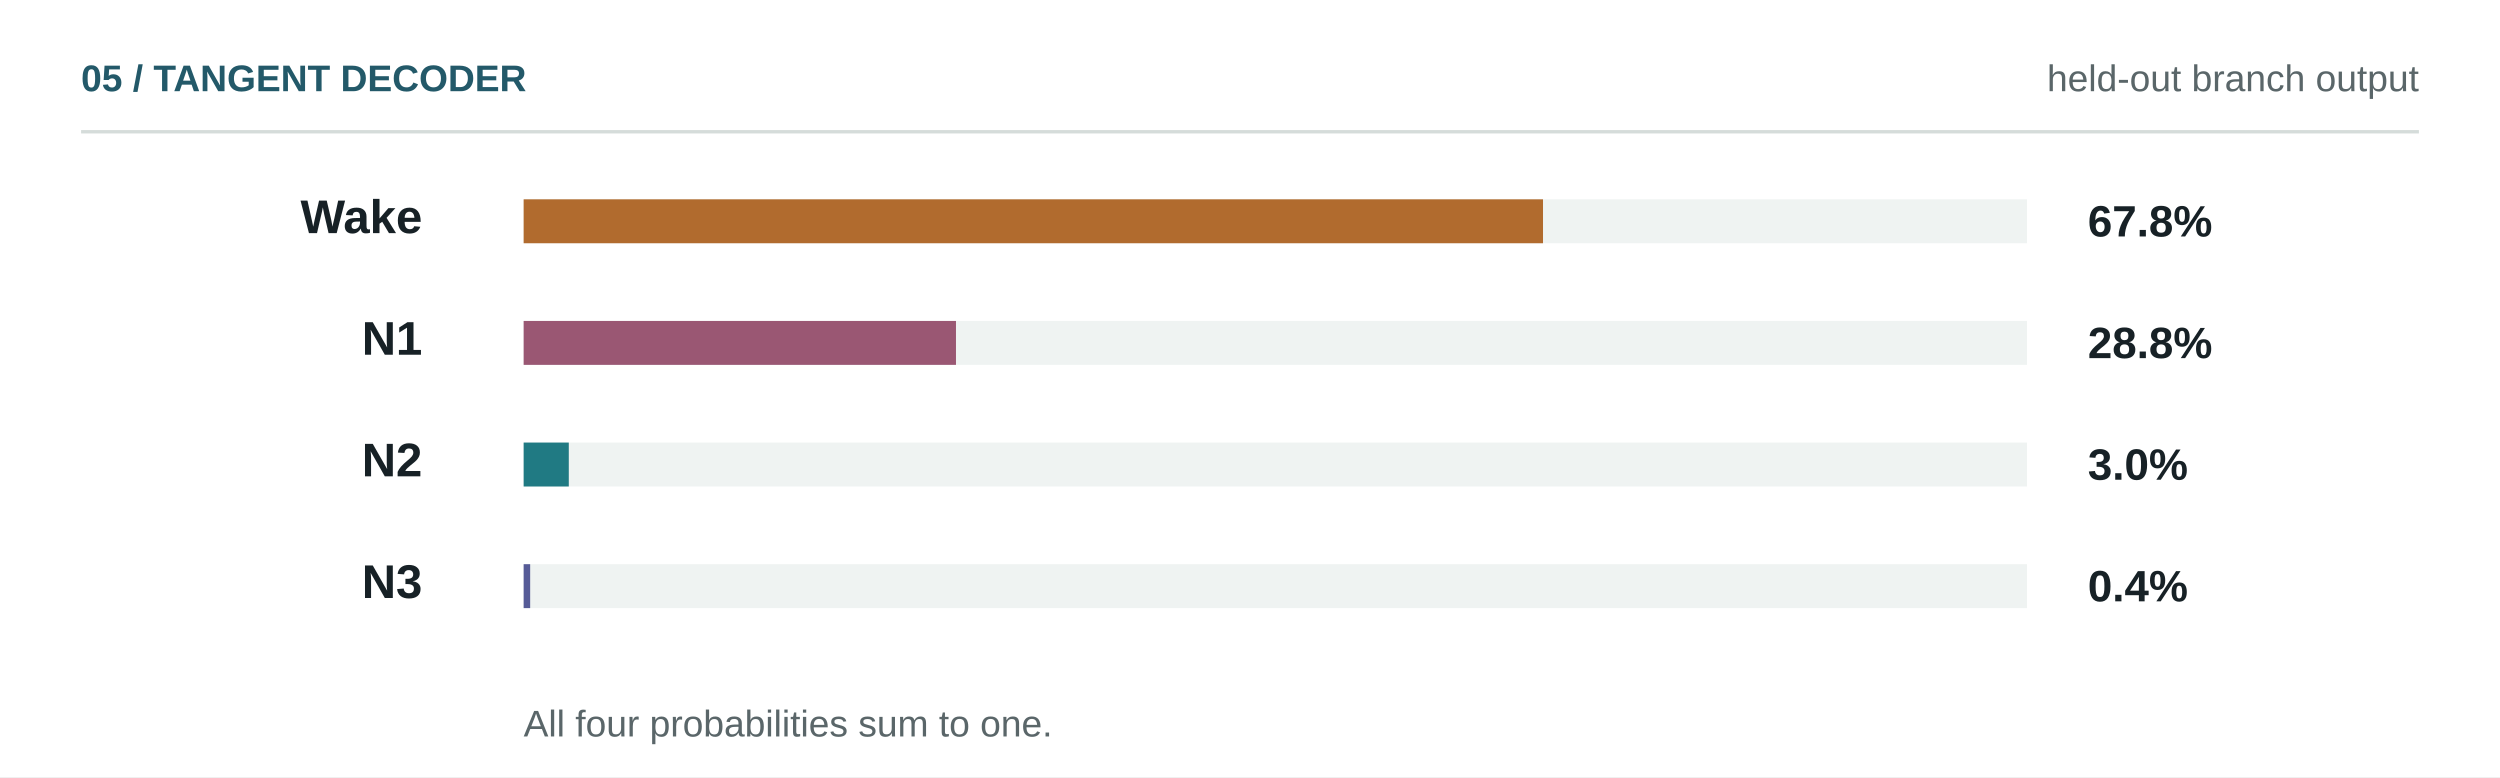
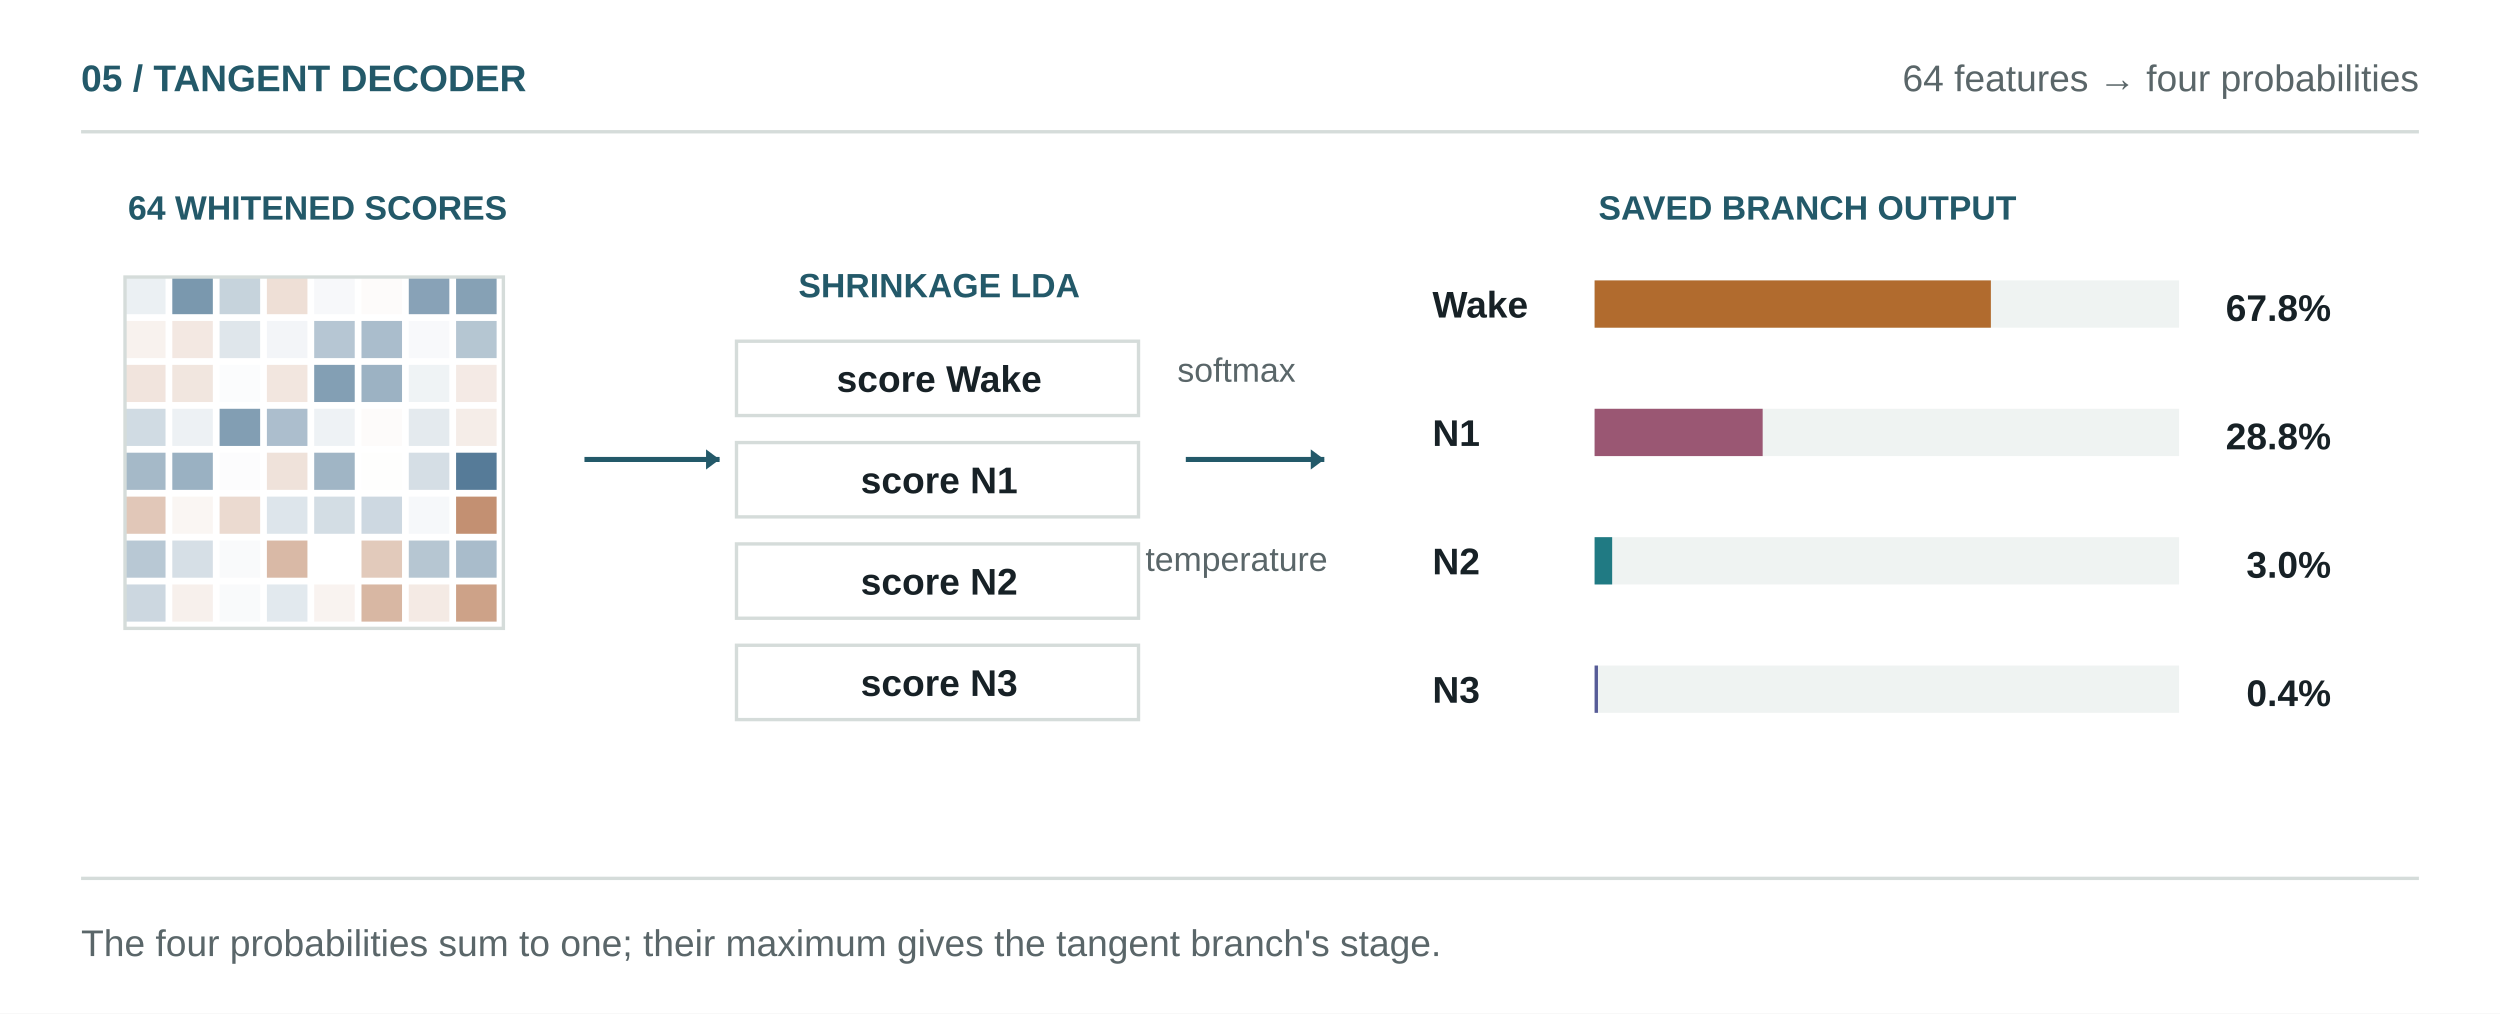
- <svg xmlns="http://www.w3.org/2000/svg" width="740" height="230" viewBox="0 0 740 230" role="img" aria-labelledby="title desc">
-   <rect width="740" height="230" fill="#ffffff" />
+ <svg xmlns="http://www.w3.org/2000/svg" width="740" height="300" viewBox="0 0 740 300" role="img" aria-labelledby="title desc">
+   <rect width="740" height="300" fill="#ffffff" />
  <text x="24.00" y="27.00" fill="#235969" font-size="11" font-weight="700" text-anchor="start" font-family="-apple-system,BlinkMacSystemFont,Segoe UI,Arial,sans-serif">05 / TANGENT DECODER</text>
-   <text x="716.00" y="27.00" fill="#5a6669" font-size="11" font-weight="400" text-anchor="end" font-family="-apple-system,BlinkMacSystemFont,Segoe UI,Arial,sans-serif">held-out branch output</text>
+   <text x="716.00" y="27.00" fill="#5a6669" font-size="11" font-weight="400" text-anchor="end" font-family="-apple-system,BlinkMacSystemFont,Segoe UI,Arial,sans-serif">64 features → four probabilities</text>
  <line x1="24.00" y1="39.00" x2="716.00" y2="39.00" stroke="#d5dcda" stroke-width="1" opacity="1" />
-   <text x="125.00" y="69.00" fill="#172126" font-size="14" font-weight="600" text-anchor="end" font-family="-apple-system,BlinkMacSystemFont,Segoe UI,Arial,sans-serif">Wake</text>
-   <rect x="155.00" y="59.00" width="445.00" height="13.00" fill="#eff3f2" />
-   <rect x="155.00" y="59.00" width="301.73" height="13.00" fill="#b16b2e" />
-   <text x="618.00" y="70.00" fill="#172126" font-size="13" font-weight="600" text-anchor="start" font-family="-apple-system,BlinkMacSystemFont,Segoe UI,Arial,sans-serif">67.8%</text>
-   <text x="125.00" y="105.00" fill="#172126" font-size="14" font-weight="600" text-anchor="end" font-family="-apple-system,BlinkMacSystemFont,Segoe UI,Arial,sans-serif">N1</text>
-   <rect x="155.00" y="95.00" width="445.00" height="13.00" fill="#eff3f2" />
-   <rect x="155.00" y="95.00" width="127.97" height="13.00" fill="#9a5773" />
-   <text x="618.00" y="106.00" fill="#172126" font-size="13" font-weight="600" text-anchor="start" font-family="-apple-system,BlinkMacSystemFont,Segoe UI,Arial,sans-serif">28.8%</text>
-   <text x="125.00" y="141.00" fill="#172126" font-size="14" font-weight="600" text-anchor="end" font-family="-apple-system,BlinkMacSystemFont,Segoe UI,Arial,sans-serif">N2</text>
-   <rect x="155.00" y="131.00" width="445.00" height="13.00" fill="#eff3f2" />
-   <rect x="155.00" y="131.00" width="13.36" height="13.00" fill="#207a83" />
-   <text x="618.00" y="142.00" fill="#172126" font-size="13" font-weight="600" text-anchor="start" font-family="-apple-system,BlinkMacSystemFont,Segoe UI,Arial,sans-serif">3.0%</text>
-   <text x="125.00" y="177.00" fill="#172126" font-size="14" font-weight="600" text-anchor="end" font-family="-apple-system,BlinkMacSystemFont,Segoe UI,Arial,sans-serif">N3</text>
-   <rect x="155.00" y="167.00" width="445.00" height="13.00" fill="#eff3f2" />
-   <rect x="155.00" y="167.00" width="1.93" height="13.00" fill="#565b97" />
-   <text x="618.00" y="178.00" fill="#172126" font-size="13" font-weight="600" text-anchor="start" font-family="-apple-system,BlinkMacSystemFont,Segoe UI,Arial,sans-serif">0.4%</text>
-   <text x="155.00" y="218.00" fill="#5a6669" font-size="11" font-weight="400" text-anchor="start" font-family="-apple-system,BlinkMacSystemFont,Segoe UI,Arial,sans-serif">All four probabilities sum to one.</text>
+   <text x="94.00" y="65.00" fill="#235969" font-size="10" font-weight="700" text-anchor="middle" font-family="-apple-system,BlinkMacSystemFont,Segoe UI,Arial,sans-serif">64 WHITENED SCORES</text>
+   <rect x="37.00" y="82.00" width="12.00" height="11.00" fill="#ebf0f3" />
+   <rect x="51.00" y="82.00" width="12.00" height="11.00" fill="#7a98ae" />
+   <rect x="65.00" y="82.00" width="12.00" height="11.00" fill="#c6d3dc" />
+   <rect x="79.00" y="82.00" width="12.00" height="11.00" fill="#eedfd6" />
+   <rect x="93.00" y="82.00" width="12.00" height="11.00" fill="#f7f8fa" />
+   <rect x="107.00" y="82.00" width="12.00" height="11.00" fill="#fdfbfa" />
+   <rect x="121.00" y="82.00" width="12.00" height="11.00" fill="#88a2b7" />
+   <rect x="135.00" y="82.00" width="12.00" height="11.00" fill="#86a1b5" />
+   <rect x="37.00" y="95.00" width="12.00" height="11.00" fill="#f8f2ee" />
+   <rect x="51.00" y="95.00" width="12.00" height="11.00" fill="#f3e8e2" />
+   <rect x="65.00" y="95.00" width="12.00" height="11.00" fill="#dfe6eb" />
+   <rect x="79.00" y="95.00" width="12.00" height="11.00" fill="#f3f5f8" />
+   <rect x="93.00" y="95.00" width="12.00" height="11.00" fill="#b6c6d3" />
+   <rect x="107.00" y="95.00" width="12.00" height="11.00" fill="#aabdcc" />
+   <rect x="121.00" y="95.00" width="12.00" height="11.00" fill="#f8f9fb" />
+   <rect x="135.00" y="95.00" width="12.00" height="11.00" fill="#b5c6d2" />
+   <rect x="37.00" y="108.00" width="12.00" height="11.00" fill="#f1e4dd" />
+   <rect x="51.00" y="108.00" width="12.00" height="11.00" fill="#f1e6df" />
+   <rect x="65.00" y="108.00" width="12.00" height="11.00" fill="#fbfcfd" />
+   <rect x="79.00" y="108.00" width="12.00" height="11.00" fill="#f2e6df" />
+   <rect x="93.00" y="108.00" width="12.00" height="11.00" fill="#839fb4" />
+   <rect x="107.00" y="108.00" width="12.00" height="11.00" fill="#9cb2c3" />
+   <rect x="121.00" y="108.00" width="12.00" height="11.00" fill="#eff3f5" />
+   <rect x="135.00" y="108.00" width="12.00" height="11.00" fill="#f4eae5" />
+   <rect x="37.00" y="121.00" width="12.00" height="11.00" fill="#d0dbe3" />
+   <rect x="51.00" y="121.00" width="12.00" height="11.00" fill="#edf1f4" />
+   <rect x="65.00" y="121.00" width="12.00" height="11.00" fill="#829eb3" />
+   <rect x="79.00" y="121.00" width="12.00" height="11.00" fill="#acbecd" />
+   <rect x="93.00" y="121.00" width="12.00" height="11.00" fill="#eef2f5" />
+   <rect x="107.00" y="121.00" width="12.00" height="11.00" fill="#fdfbfa" />
+   <rect x="121.00" y="121.00" width="12.00" height="11.00" fill="#e4eaee" />
+   <rect x="135.00" y="121.00" width="12.00" height="11.00" fill="#f5ede8" />
+   <rect x="37.00" y="134.00" width="12.00" height="11.00" fill="#a5b9c8" />
+   <rect x="51.00" y="134.00" width="12.00" height="11.00" fill="#9ab1c2" />
+   <rect x="65.00" y="134.00" width="12.00" height="11.00" fill="#fcfcfd" />
+   <rect x="79.00" y="134.00" width="12.00" height="11.00" fill="#efe2da" />
+   <rect x="93.00" y="134.00" width="12.00" height="11.00" fill="#a0b5c5" />
+   <rect x="107.00" y="134.00" width="12.00" height="11.00" fill="#fefefd" />
+   <rect x="121.00" y="134.00" width="12.00" height="11.00" fill="#d5dee5" />
+   <rect x="135.00" y="134.00" width="12.00" height="11.00" fill="#567b98" />
+   <rect x="37.00" y="147.00" width="12.00" height="11.00" fill="#e1c7b8" />
+   <rect x="51.00" y="147.00" width="12.00" height="11.00" fill="#faf6f3" />
+   <rect x="65.00" y="147.00" width="12.00" height="11.00" fill="#ebdad0" />
+   <rect x="79.00" y="147.00" width="12.00" height="11.00" fill="#dde5eb" />
+   <rect x="93.00" y="147.00" width="12.00" height="11.00" fill="#d3dde4" />
+   <rect x="107.00" y="147.00" width="12.00" height="11.00" fill="#cdd8e1" />
+   <rect x="121.00" y="147.00" width="12.00" height="11.00" fill="#f6f8fa" />
+   <rect x="135.00" y="147.00" width="12.00" height="11.00" fill="#c39072" />
+   <rect x="37.00" y="160.00" width="12.00" height="11.00" fill="#b8c8d4" />
+   <rect x="51.00" y="160.00" width="12.00" height="11.00" fill="#d6dfe6" />
+   <rect x="65.00" y="160.00" width="12.00" height="11.00" fill="#f9fafb" />
+   <rect x="79.00" y="160.00" width="12.00" height="11.00" fill="#d9b9a6" />
+   <rect x="93.00" y="160.00" width="12.00" height="11.00" fill="#ffffff" />
+   <rect x="107.00" y="160.00" width="12.00" height="11.00" fill="#e2cabb" />
+   <rect x="121.00" y="160.00" width="12.00" height="11.00" fill="#b6c6d2" />
+   <rect x="135.00" y="160.00" width="12.00" height="11.00" fill="#a9bccb" />
+   <rect x="37.00" y="173.00" width="12.00" height="11.00" fill="#ccd7e0" />
+   <rect x="51.00" y="173.00" width="12.00" height="11.00" fill="#f7f0ec" />
+   <rect x="65.00" y="173.00" width="12.00" height="11.00" fill="#f9fafb" />
+   <rect x="79.00" y="173.00" width="12.00" height="11.00" fill="#e2e9ee" />
+   <rect x="93.00" y="173.00" width="12.00" height="11.00" fill="#f9f3f0" />
+   <rect x="107.00" y="173.00" width="12.00" height="11.00" fill="#d8b7a3" />
+   <rect x="121.00" y="173.00" width="12.00" height="11.00" fill="#f4eae4" />
+   <rect x="135.00" y="173.00" width="12.00" height="11.00" fill="#cda288" />
+   <rect x="37.00" y="82.00" width="112.00" height="104.00" fill="none" stroke="#d5dcda" stroke-width="1" />
+   <line x1="173.00" y1="136.00" x2="213.00" y2="136.00" stroke="#235969" stroke-width="1.5" opacity="1" />
+   <polygon points="213.00,136.00 208.99,138.99 208.99,133.01" fill="#235969" />
+   <text x="278.00" y="88.00" fill="#235969" font-size="10" font-weight="700" text-anchor="middle" font-family="-apple-system,BlinkMacSystemFont,Segoe UI,Arial,sans-serif">SHRINKAGE LDA</text>
+   <rect x="218.00" y="101.00" width="119.00" height="22.00" fill="#ffffff" stroke="#d5dcda" stroke-width="1" />
+   <text x="278.00" y="116.00" fill="#172126" font-size="11" font-weight="600" text-anchor="middle" font-family="-apple-system,BlinkMacSystemFont,Segoe UI,Arial,sans-serif">score Wake</text>
+   <rect x="218.00" y="131.00" width="119.00" height="22.00" fill="#ffffff" stroke="#d5dcda" stroke-width="1" />
+   <text x="278.00" y="146.00" fill="#172126" font-size="11" font-weight="600" text-anchor="middle" font-family="-apple-system,BlinkMacSystemFont,Segoe UI,Arial,sans-serif">score N1</text>
+   <rect x="218.00" y="161.00" width="119.00" height="22.00" fill="#ffffff" stroke="#d5dcda" stroke-width="1" />
+   <text x="278.00" y="176.00" fill="#172126" font-size="11" font-weight="600" text-anchor="middle" font-family="-apple-system,BlinkMacSystemFont,Segoe UI,Arial,sans-serif">score N2</text>
+   <rect x="218.00" y="191.00" width="119.00" height="22.00" fill="#ffffff" stroke="#d5dcda" stroke-width="1" />
+   <text x="278.00" y="206.00" fill="#172126" font-size="11" font-weight="600" text-anchor="middle" font-family="-apple-system,BlinkMacSystemFont,Segoe UI,Arial,sans-serif">score N3</text>
+   <line x1="351.00" y1="136.00" x2="392.00" y2="136.00" stroke="#235969" stroke-width="1.5" opacity="1" />
+   <polygon points="392.00,136.00 387.99,138.99 387.99,133.01" fill="#235969" />
+   <text x="366.00" y="113.00" fill="#5a6669" font-size="10" font-weight="400" text-anchor="middle" font-family="-apple-system,BlinkMacSystemFont,Segoe UI,Arial,sans-serif">softmax</text>
+   <text x="366.00" y="169.00" fill="#5a6669" font-size="10" font-weight="400" text-anchor="middle" font-family="-apple-system,BlinkMacSystemFont,Segoe UI,Arial,sans-serif">temperature</text>
+   <text x="535.00" y="65.00" fill="#235969" font-size="10" font-weight="700" text-anchor="middle" font-family="-apple-system,BlinkMacSystemFont,Segoe UI,Arial,sans-serif">SAVED BRANCH OUTPUT</text>
+   <text x="424.00" y="94.00" fill="#172126" font-size="11" font-weight="600" text-anchor="start" font-family="-apple-system,BlinkMacSystemFont,Segoe UI,Arial,sans-serif">Wake</text>
+   <rect x="472.00" y="83.00" width="173.00" height="14.00" fill="#eff3f2" />
+   <rect x="472.00" y="83.00" width="117.30" height="14.00" fill="#b16b2e" />
+   <text x="690.00" y="95.00" fill="#172126" font-size="11" font-weight="600" text-anchor="end" font-family="-apple-system,BlinkMacSystemFont,Segoe UI,Arial,sans-serif">67.8%</text>
+   <text x="424.00" y="132.00" fill="#172126" font-size="11" font-weight="600" text-anchor="start" font-family="-apple-system,BlinkMacSystemFont,Segoe UI,Arial,sans-serif">N1</text>
+   <rect x="472.00" y="121.00" width="173.00" height="14.00" fill="#eff3f2" />
+   <rect x="472.00" y="121.00" width="49.75" height="14.00" fill="#9a5773" />
+   <text x="690.00" y="133.00" fill="#172126" font-size="11" font-weight="600" text-anchor="end" font-family="-apple-system,BlinkMacSystemFont,Segoe UI,Arial,sans-serif">28.8%</text>
+   <text x="424.00" y="170.00" fill="#172126" font-size="11" font-weight="600" text-anchor="start" font-family="-apple-system,BlinkMacSystemFont,Segoe UI,Arial,sans-serif">N2</text>
+   <rect x="472.00" y="159.00" width="173.00" height="14.00" fill="#eff3f2" />
+   <rect x="472.00" y="159.00" width="5.20" height="14.00" fill="#207a83" />
+   <text x="690.00" y="171.00" fill="#172126" font-size="11" font-weight="600" text-anchor="end" font-family="-apple-system,BlinkMacSystemFont,Segoe UI,Arial,sans-serif">3.0%</text>
+   <text x="424.00" y="208.00" fill="#172126" font-size="11" font-weight="600" text-anchor="start" font-family="-apple-system,BlinkMacSystemFont,Segoe UI,Arial,sans-serif">N3</text>
+   <rect x="472.00" y="197.00" width="173.00" height="14.00" fill="#eff3f2" />
+   <rect x="472.00" y="197.00" width="1.00" height="14.00" fill="#565b97" />
+   <text x="690.00" y="209.00" fill="#172126" font-size="11" font-weight="600" text-anchor="end" font-family="-apple-system,BlinkMacSystemFont,Segoe UI,Arial,sans-serif">0.4%</text>
+   <line x1="24.00" y1="260.00" x2="716.00" y2="260.00" stroke="#d5dcda" stroke-width="1" opacity="1" />
+   <text x="24.00" y="283.00" fill="#5a6669" font-size="11" font-weight="400" text-anchor="start" font-family="-apple-system,BlinkMacSystemFont,Segoe UI,Arial,sans-serif">The four probabilities sum to one; their maximum gives the tangent branch's stage.</text>
</svg>
